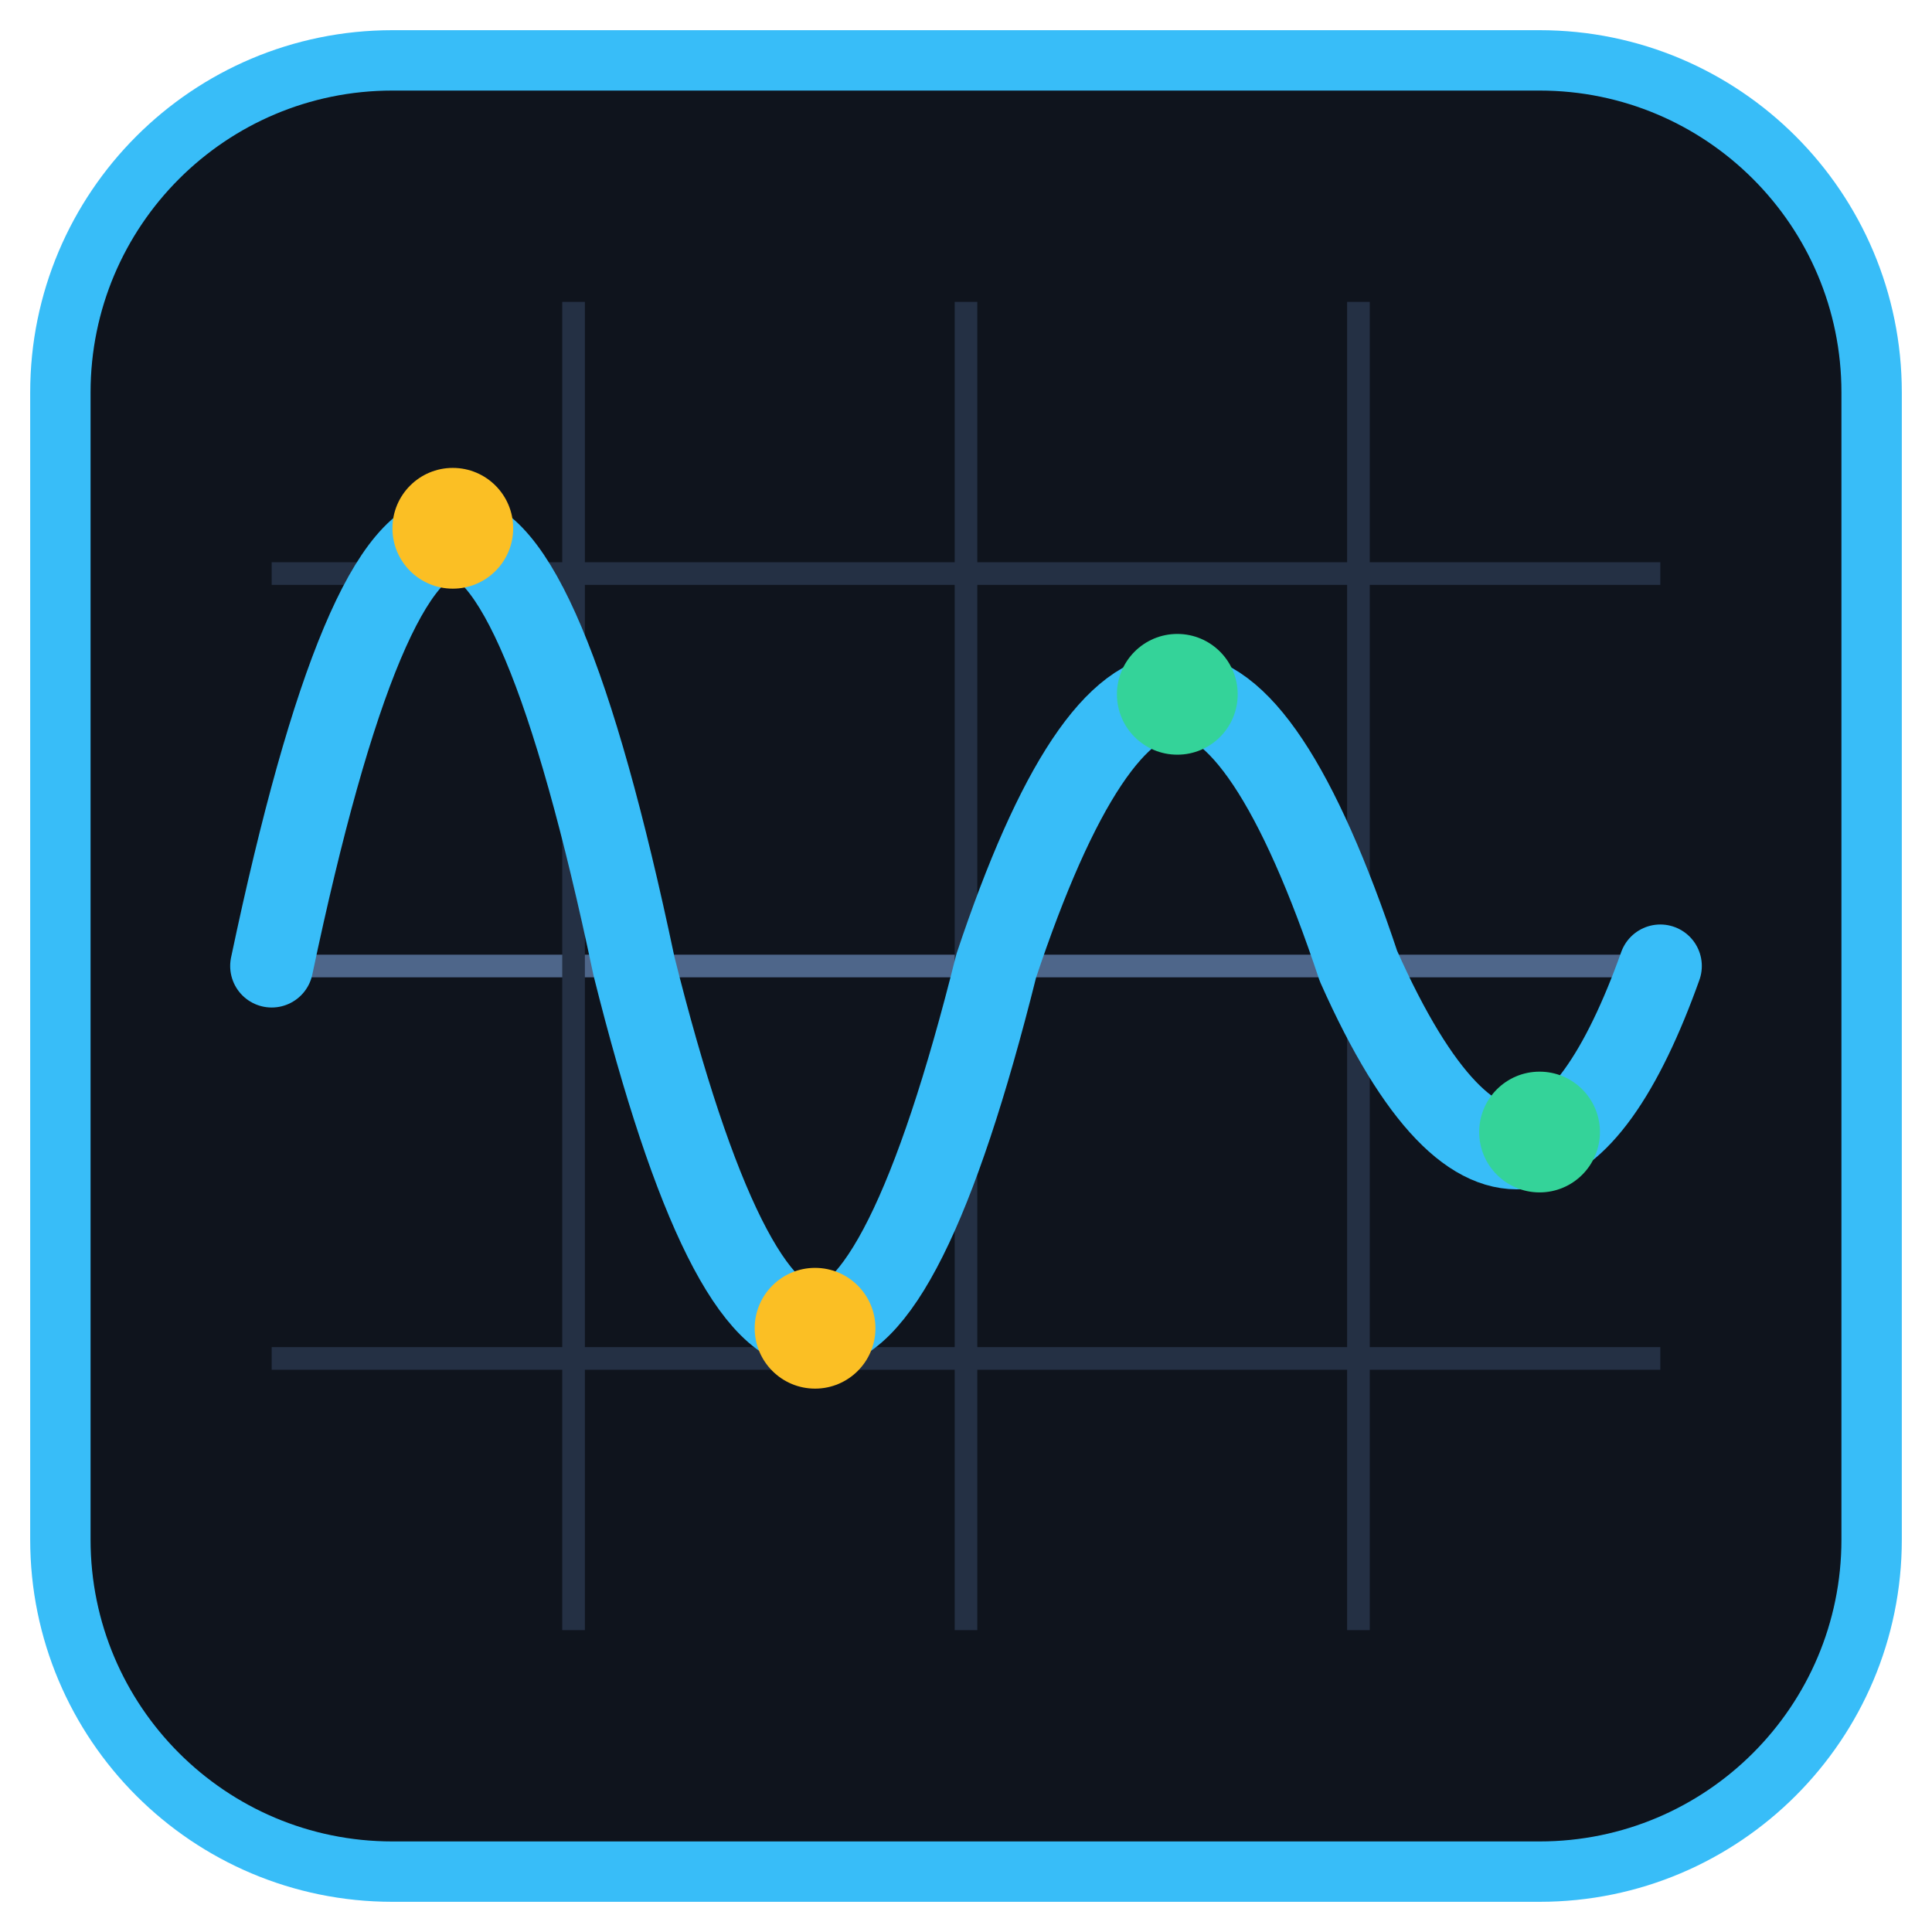
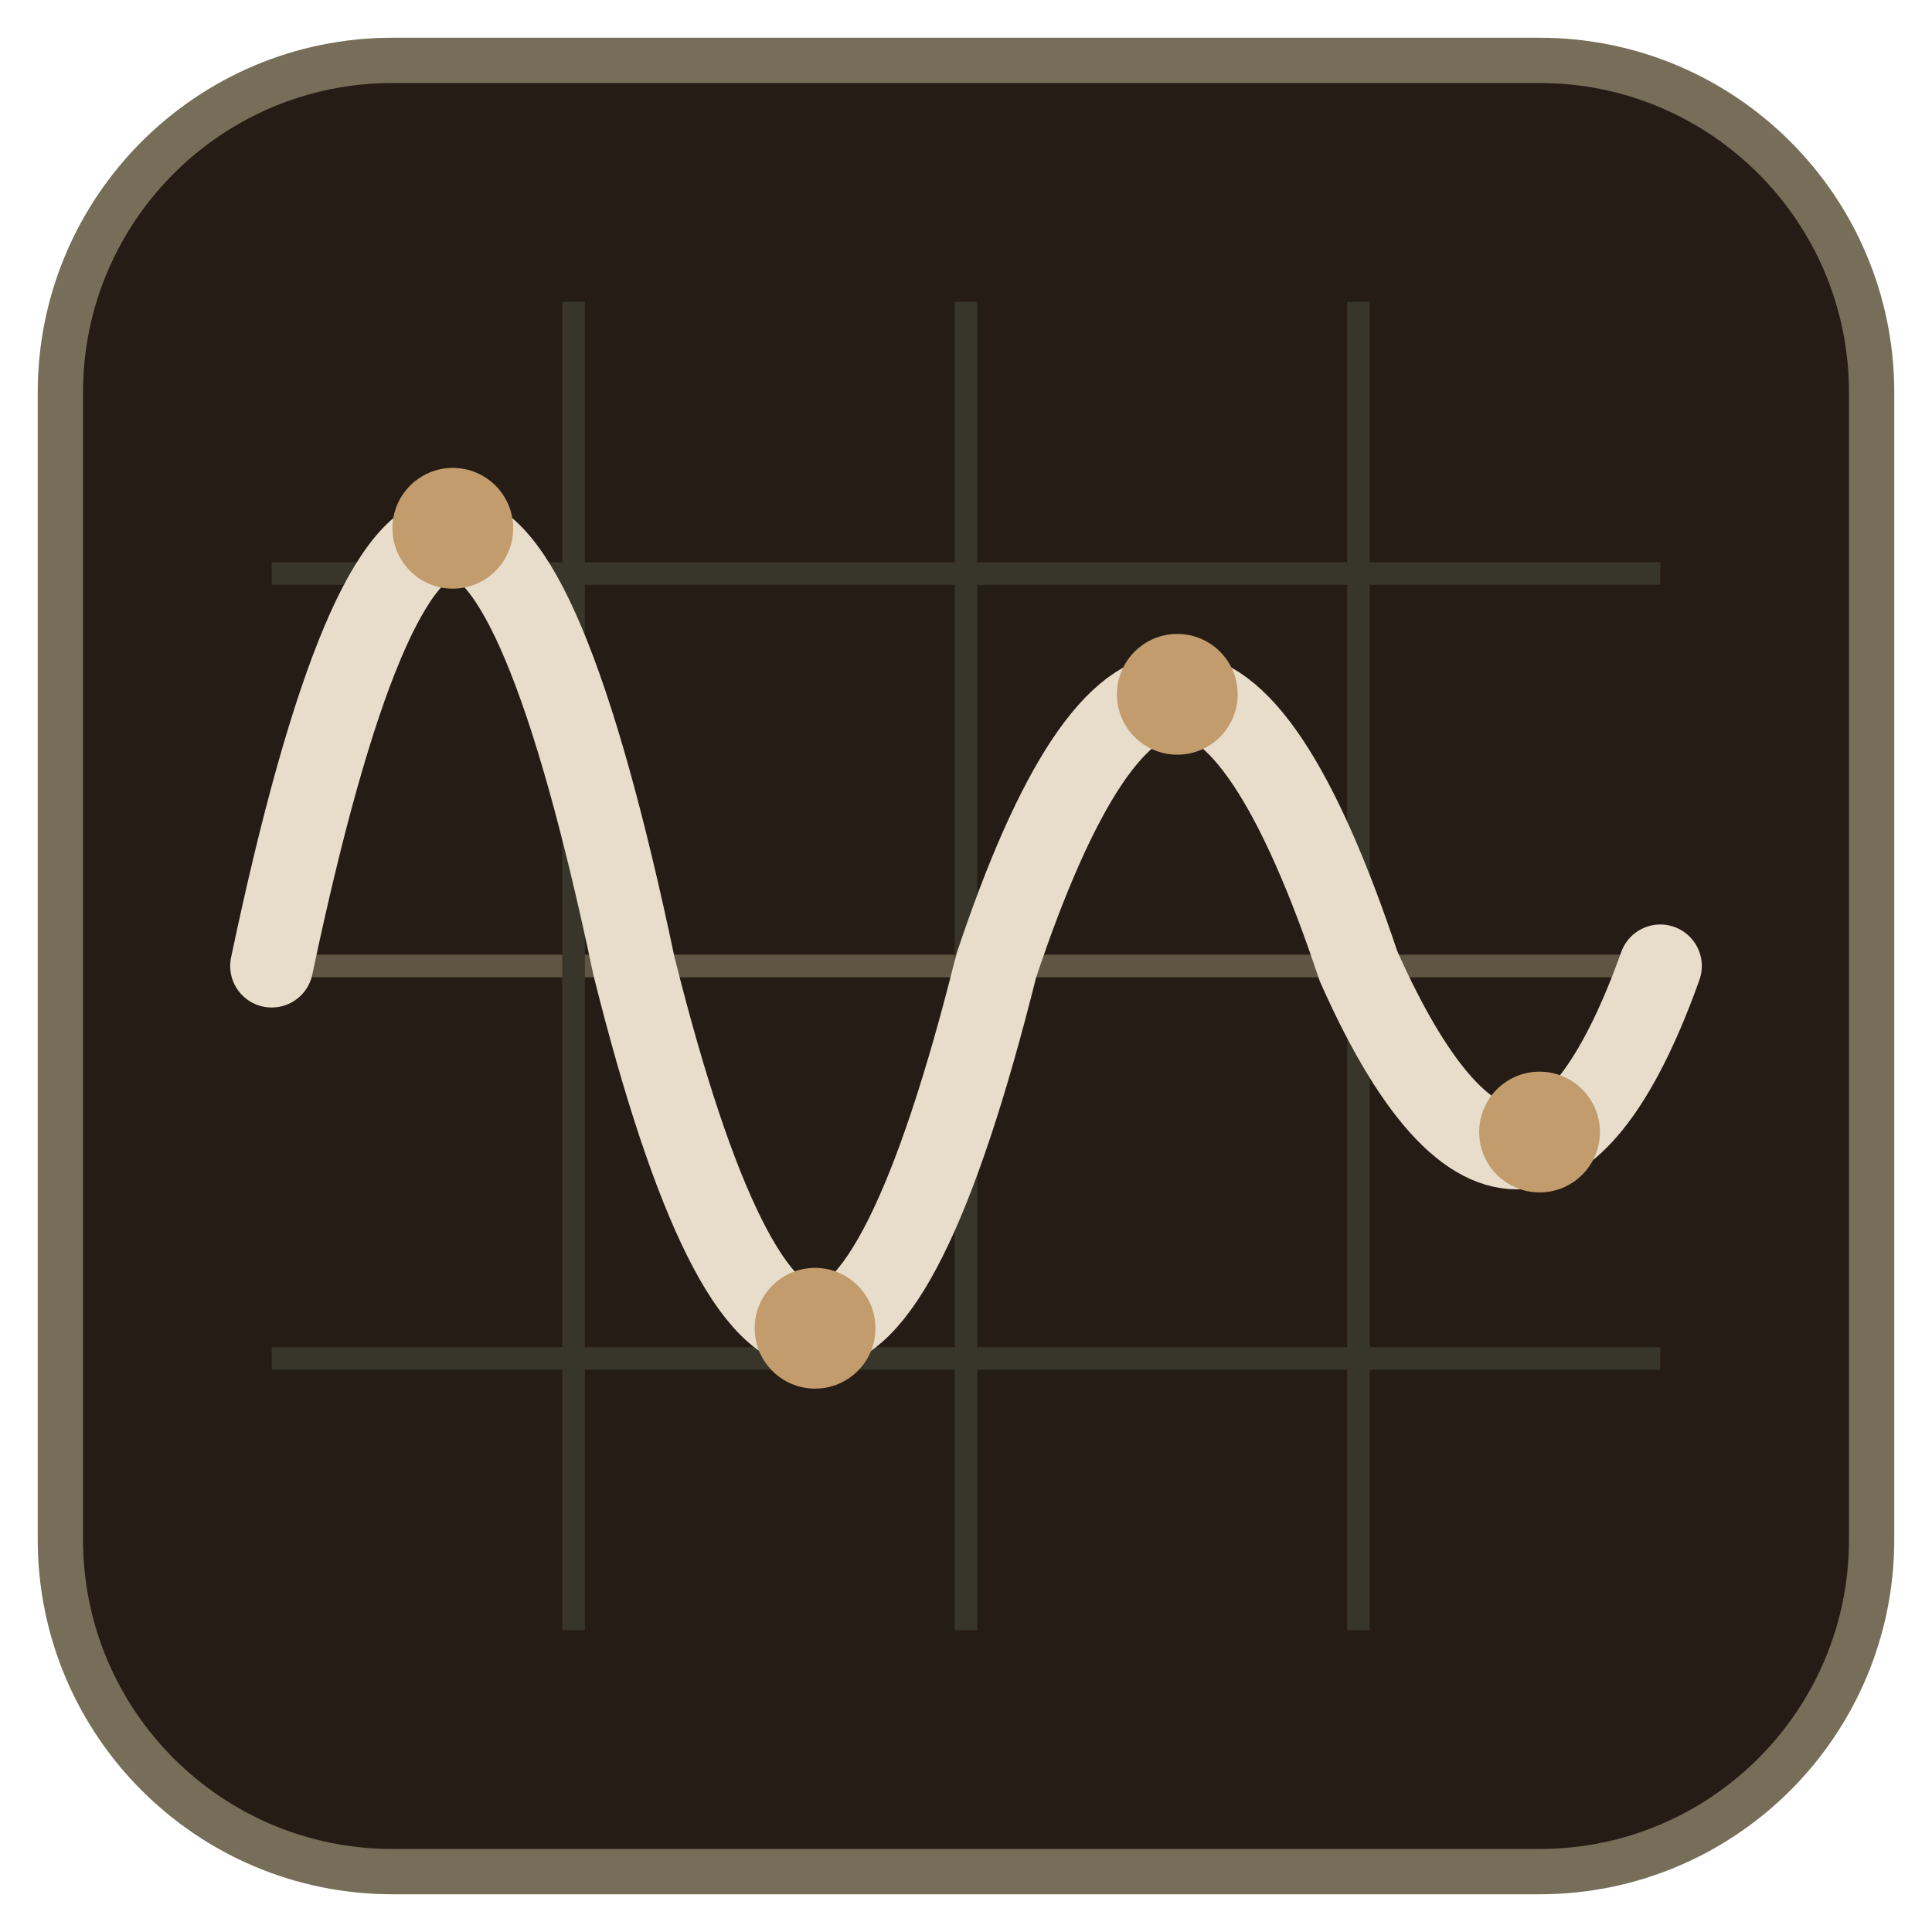
<svg xmlns="http://www.w3.org/2000/svg" viewBox="0 0 256 256" width="256" height="256">
-   <rect x="8" y="8" width="240" height="240" rx="44" fill="#0F141D" stroke="#38BDF8" stroke-width="8" />
-   <g stroke="#243044" stroke-width="3">
+   <rect x="8" y="8" width="240" height="240" rx="44" fill="#261C16" stroke="#766E59" stroke-width="6" />
+   <g stroke="#38352A" stroke-width="3">
    <line x1="36" y1="76" x2="220" y2="76" />
-     <line x1="36" y1="128" x2="220" y2="128" stroke="#4E668A" />
+     <line x1="36" y1="128" x2="220" y2="128" stroke="#5E5642" />
    <line x1="36" y1="180" x2="220" y2="180" />
    <line x1="76" y1="40" x2="76" y2="216" />
    <line x1="128" y1="40" x2="128" y2="216" />
    <line x1="180" y1="40" x2="180" y2="216" />
  </g>
-   <path d="M 36 128 C 52 52, 68 52, 84 128 C 100 192, 116 192, 132 128 C 148 80, 164 80, 180 128 C 196 164, 210 156, 220 128" fill="none" stroke="#38BDF8" stroke-width="11" stroke-linecap="round" stroke-linejoin="round" />
-   <circle cx="60" cy="70" r="8" fill="#FBBF24" />
-   <circle cx="108" cy="176" r="8" fill="#FBBF24" />
-   <circle cx="156" cy="92" r="8" fill="#34D399" />
-   <circle cx="204" cy="150" r="8" fill="#34D399" />
+   <path d="M 36 128 C 52 52, 68 52, 84 128 C 100 192, 116 192, 132 128 C 148 80, 164 80, 180 128 C 196 164, 210 156, 220 128" fill="none" stroke="#E8DDCB" stroke-width="11" stroke-linecap="round" stroke-linejoin="round" />
+   <circle cx="60" cy="70" r="8" fill="#C29C6C" />
+   <circle cx="108" cy="176" r="8" fill="#C29C6C" />
+   <circle cx="156" cy="92" r="8" fill="#C29C6C" />
+   <circle cx="204" cy="150" r="8" fill="#C29C6C" />
</svg>
